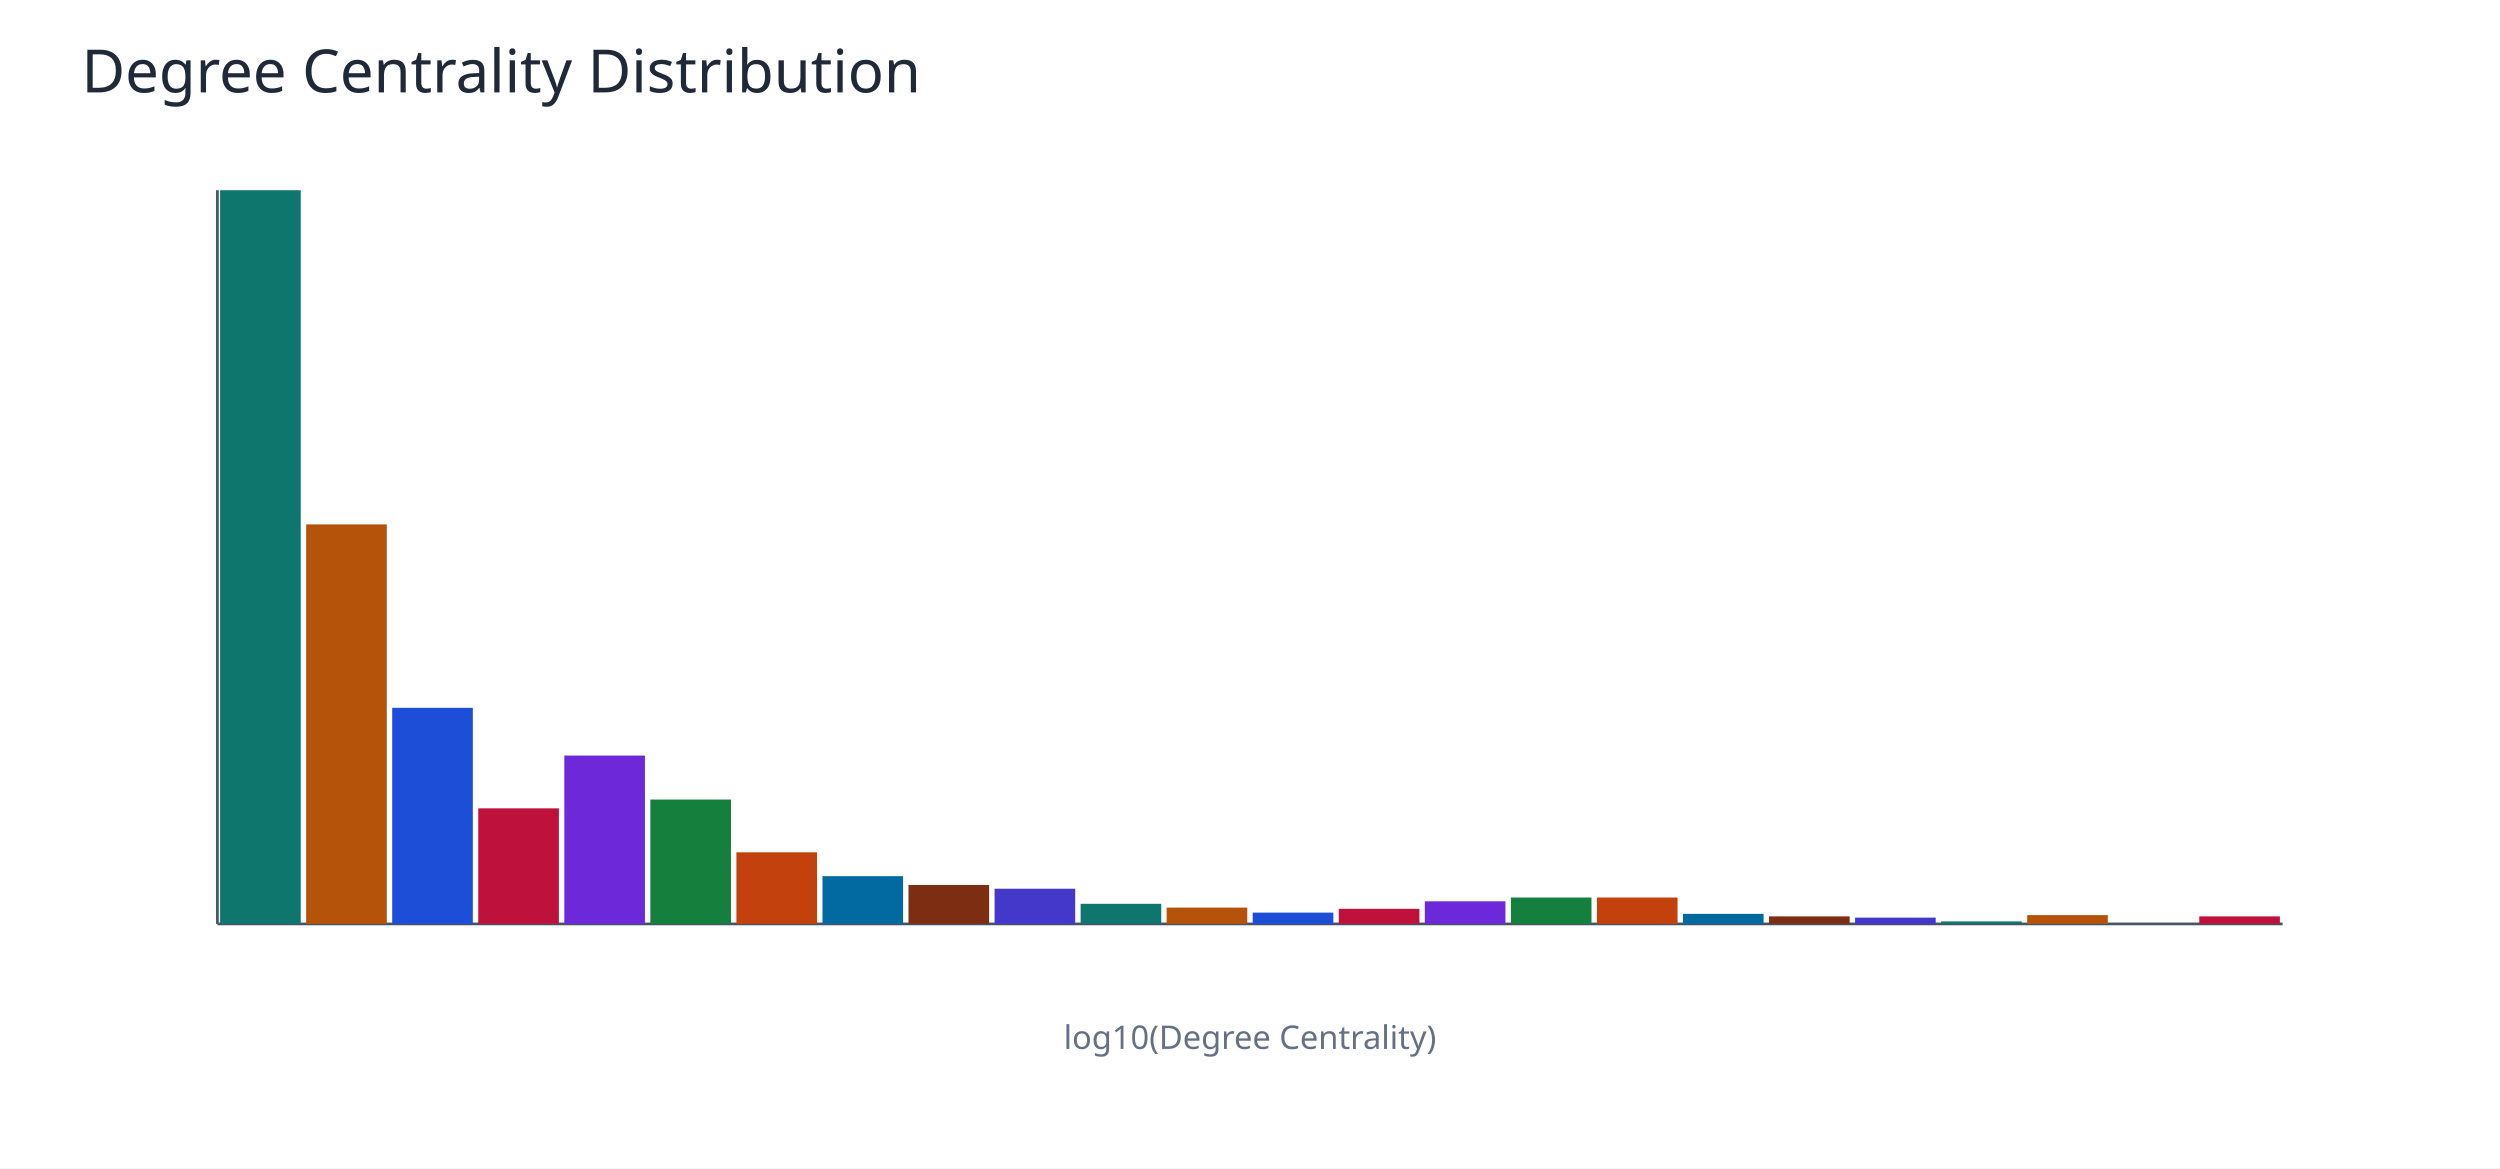
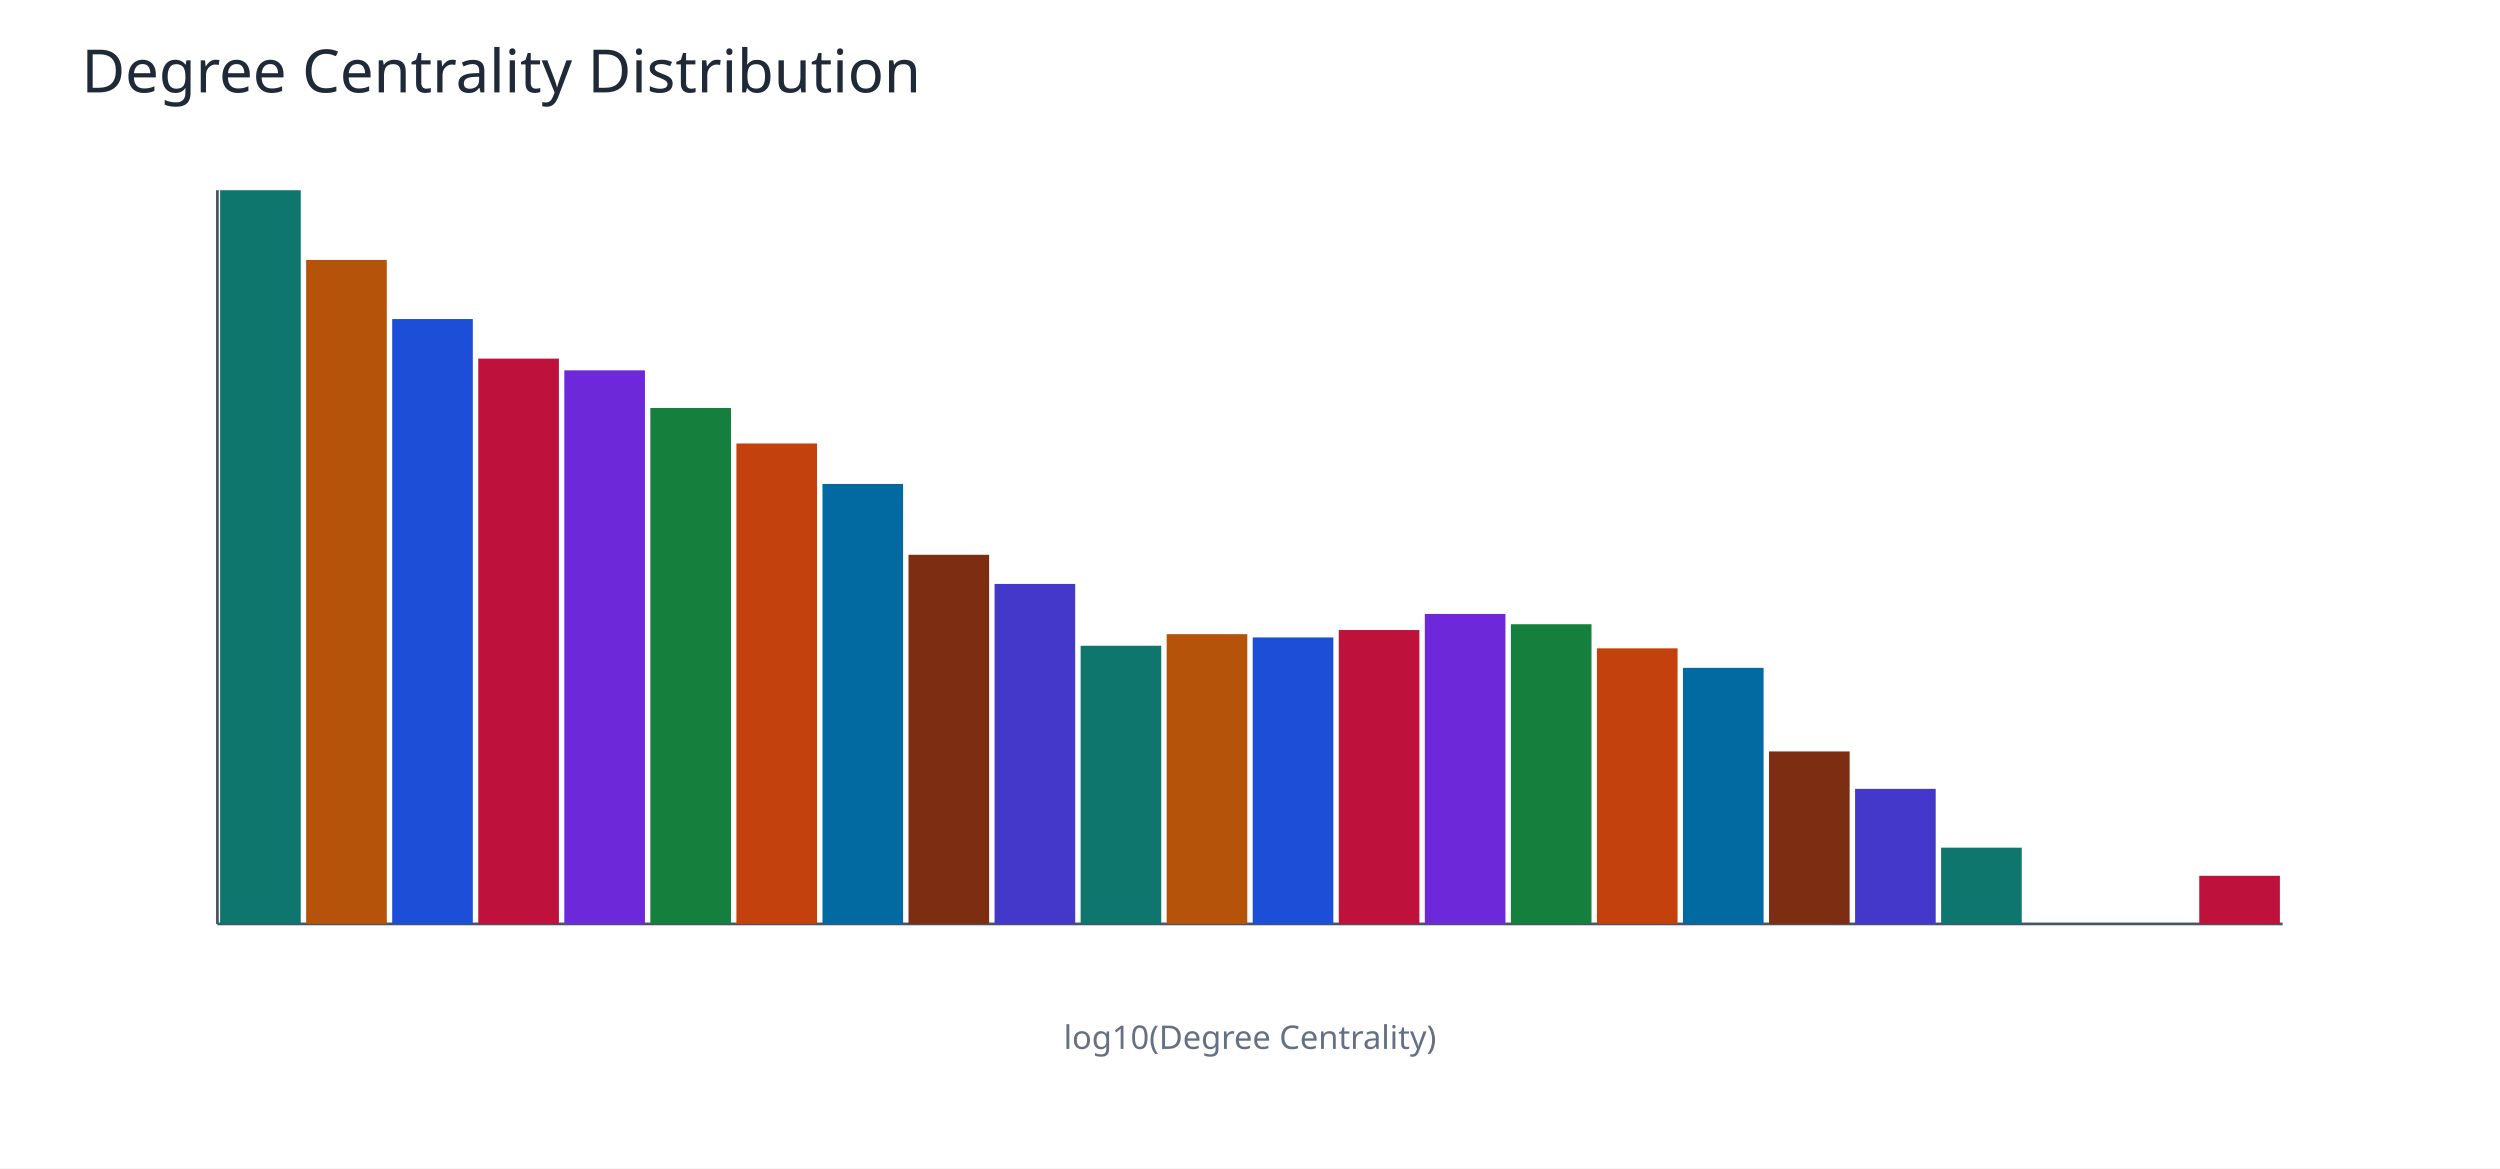
<svg xmlns="http://www.w3.org/2000/svg" viewBox="0 0 920 430" role="img">
  <rect width="100%" height="100%" fill="#ffffff" />
  <text x="30.00" y="34.00" font-family="system-ui, sans-serif" font-size="22" fill="#1f2937" text-anchor="start">Degree Centrality Distribution</text>
  <line x1="80" y1="340" x2="840" y2="340" stroke="#475467" />
  <line x1="80" y1="70" x2="80" y2="340" stroke="#475467" />
  <text x="460.00" y="386.00" font-family="system-ui, sans-serif" font-size="12" fill="#667085" text-anchor="middle">log10(Degree Centrality)</text>
  <rect x="81.00" y="70.00" width="29.67" height="270.00" fill="#0f766e" />
-   <rect x="112.67" y="192.98" width="29.67" height="147.02" fill="#b45309" />
-   <rect x="144.33" y="260.48" width="29.67" height="79.52" fill="#1d4ed8" />
-   <rect x="176.00" y="297.47" width="29.67" height="42.53" fill="#be123c" />
-   <rect x="207.67" y="278.05" width="29.67" height="61.95" fill="#6d28d9" />
-   <rect x="239.33" y="294.23" width="29.67" height="45.77" fill="#15803d" />
-   <rect x="271.00" y="313.65" width="29.67" height="26.35" fill="#c2410c" />
-   <rect x="302.67" y="322.43" width="29.67" height="17.57" fill="#0369a1" />
-   <rect x="334.33" y="325.67" width="29.67" height="14.33" fill="#7c2d12" />
-   <rect x="366.00" y="327.05" width="29.67" height="12.95" fill="#4338ca" />
-   <rect x="397.67" y="332.60" width="29.67" height="7.40" fill="#0f766e" />
-   <rect x="429.33" y="333.99" width="29.67" height="6.01" fill="#b45309" />
-   <rect x="461.00" y="335.84" width="29.67" height="4.16" fill="#1d4ed8" />
-   <rect x="492.67" y="334.45" width="29.67" height="5.55" fill="#be123c" />
-   <rect x="524.33" y="331.68" width="29.67" height="8.32" fill="#6d28d9" />
-   <rect x="556.00" y="330.29" width="29.67" height="9.71" fill="#15803d" />
-   <rect x="587.67" y="330.29" width="29.67" height="9.71" fill="#c2410c" />
-   <rect x="619.33" y="336.30" width="29.67" height="3.70" fill="#0369a1" />
-   <rect x="651.00" y="337.23" width="29.67" height="2.77" fill="#7c2d12" />
-   <rect x="682.67" y="337.69" width="29.67" height="2.31" fill="#4338ca" />
-   <rect x="714.33" y="339.08" width="29.67" height="0.92" fill="#0f766e" />
-   <rect x="746.00" y="336.76" width="29.67" height="3.24" fill="#b45309" />
+   <rect x="112.67" y="95.65" width="29.67" height="244.35" fill="#b45309" />
+   <rect x="144.33" y="117.41" width="29.67" height="222.59" fill="#1d4ed8" />
+   <rect x="176.00" y="131.97" width="29.67" height="208.03" fill="#be123c" />
+   <rect x="207.67" y="136.29" width="29.67" height="203.71" fill="#6d28d9" />
+   <rect x="239.33" y="150.14" width="29.67" height="189.86" fill="#15803d" />
+   <rect x="271.00" y="163.20" width="29.67" height="176.80" fill="#c2410c" />
+   <rect x="302.67" y="178.09" width="29.67" height="161.91" fill="#0369a1" />
+   <rect x="334.33" y="204.16" width="29.67" height="135.84" fill="#7c2d12" />
+   <rect x="366.00" y="214.89" width="29.67" height="125.11" fill="#4338ca" />
+   <rect x="397.67" y="237.64" width="29.67" height="102.36" fill="#0f766e" />
+   <rect x="429.33" y="233.37" width="29.67" height="106.63" fill="#b45309" />
+   <rect x="461.00" y="234.58" width="29.67" height="105.42" fill="#1d4ed8" />
+   <rect x="492.67" y="231.85" width="29.67" height="108.15" fill="#be123c" />
+   <rect x="524.33" y="225.93" width="29.67" height="114.07" fill="#6d28d9" />
+   <rect x="556.00" y="229.72" width="29.67" height="110.28" fill="#15803d" />
+   <rect x="587.67" y="238.59" width="29.67" height="101.41" fill="#c2410c" />
+   <rect x="619.33" y="245.77" width="29.67" height="94.23" fill="#0369a1" />
+   <rect x="651.00" y="276.53" width="29.67" height="63.47" fill="#7c2d12" />
+   <rect x="682.67" y="290.30" width="29.67" height="49.70" fill="#4338ca" />
+   <rect x="714.33" y="311.94" width="29.67" height="28.06" fill="#0f766e" />
+   <rect x="746.00" y="340.00" width="29.67" height="0.00" fill="#b45309" />
  <rect x="777.67" y="340.00" width="29.67" height="0.00" fill="#1d4ed8" />
-   <rect x="809.33" y="337.23" width="29.67" height="2.77" fill="#be123c" />
+   <rect x="809.33" y="322.29" width="29.67" height="17.71" fill="#be123c" />
</svg>
